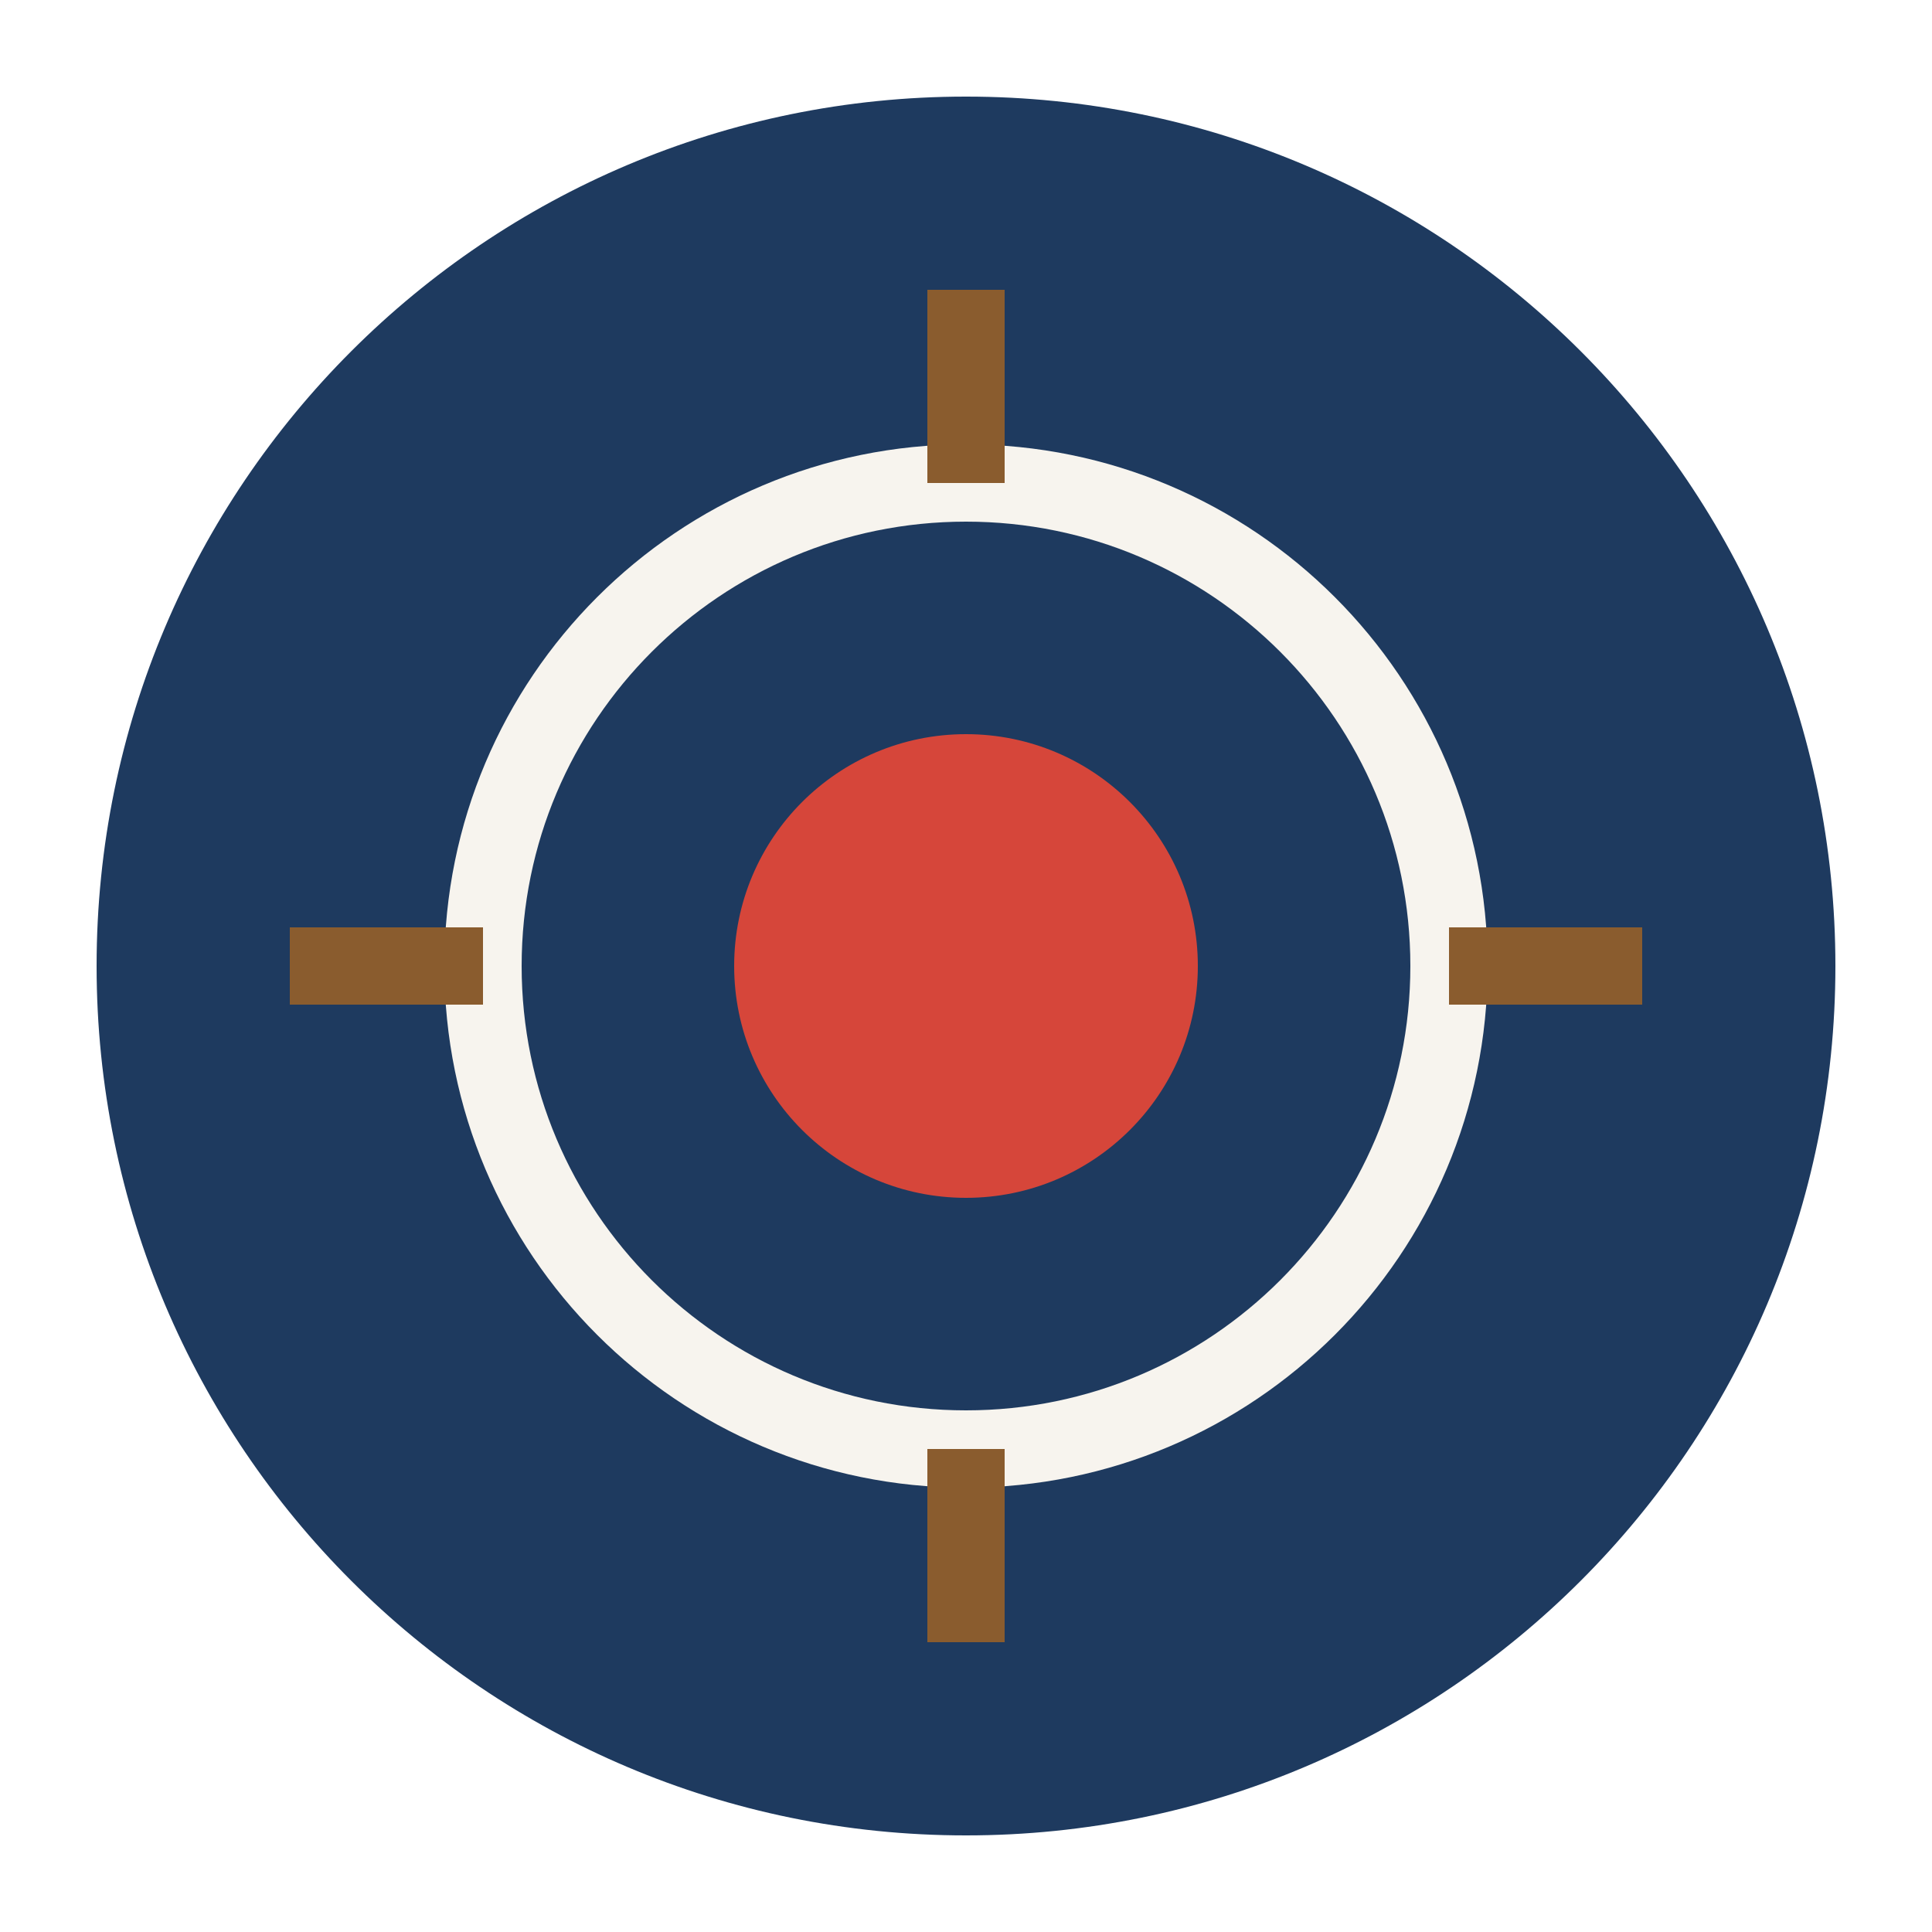
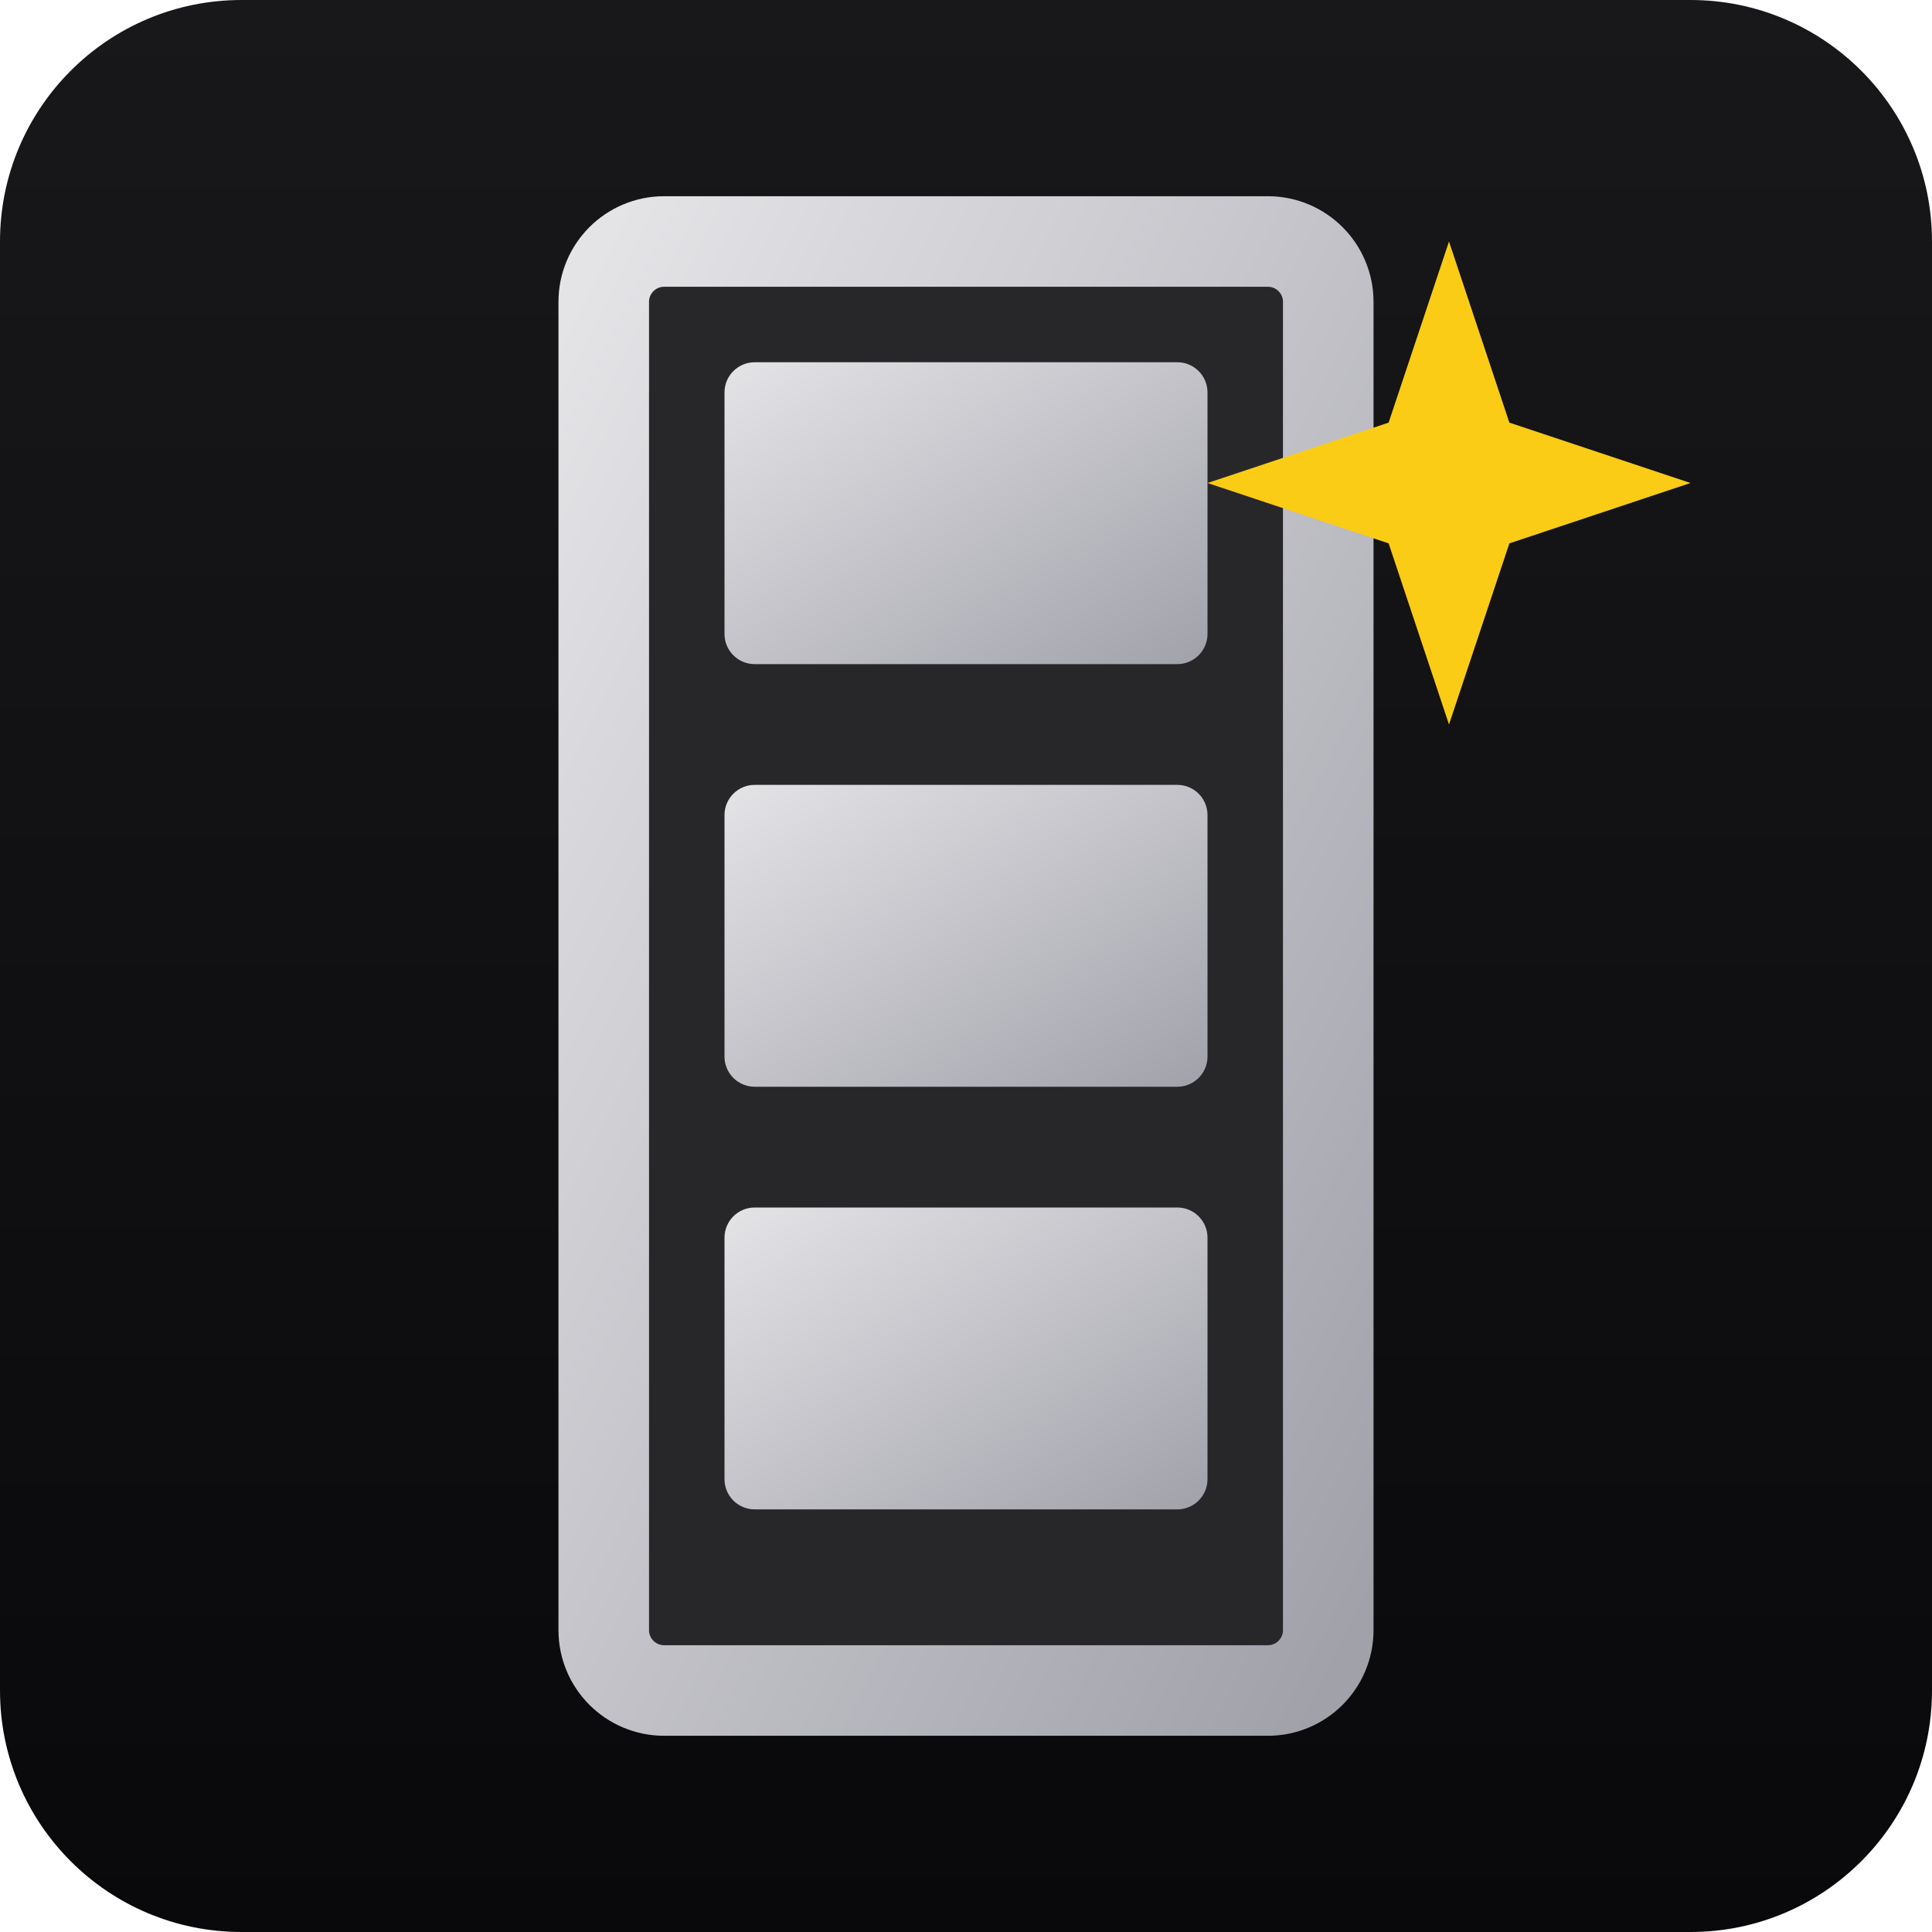
- <svg xmlns="http://www.w3.org/2000/svg" viewBox="0 0 100 100">
-   <circle cx="50" cy="50" r="45" fill="#1E3A5F" />
-   <circle cx="50" cy="50" r="25" fill="none" stroke="#F7F4EE" stroke-width="4" />
-   <circle cx="50" cy="50" r="12" fill="#D6463A" />
-   <path d="M 50 15 L 50 25 M 50 75 L 50 85 M 15 50 L 25 50 M 75 50 L 85 50" stroke="#8A5C2E" stroke-width="4" />
+ <svg xmlns="http://www.w3.org/2000/svg" viewBox="0 0 32 32" width="32" height="32">
+   <defs>
+     <linearGradient id="bg" x1="0%" y1="0%" x2="0%" y2="100%">
+       <stop offset="0%" stop-color="#18181b" />
+       <stop offset="100%" stop-color="#09090b" />
+     </linearGradient>
+     <linearGradient id="silver" x1="0%" y1="0%" x2="100%" y2="100%">
+       <stop offset="0%" stop-color="#e4e4e7" />
+       <stop offset="100%" stop-color="#a1a1aa" />
+     </linearGradient>
+   </defs>
+   <rect width="32" height="32" rx="4" fill="url(#bg)" />
+   <rect x="10" y="4" width="12" height="24" rx="1" fill="#27272a" stroke="url(#silver)" stroke-width="1.5" />
+   <rect x="12" y="6" width="8" height="5" rx="0.5" fill="url(#silver)" />
+   <rect x="12" y="13" width="8" height="5" rx="0.5" fill="url(#silver)" />
+   <rect x="12" y="20" width="8" height="5" rx="0.5" fill="url(#silver)" />
+   <path d="M 24 4 L 25 7 L 28 8 L 25 9 L 24 12 L 23 9 L 20 8 L 23 7 Z" fill="#facc15" />
</svg>
